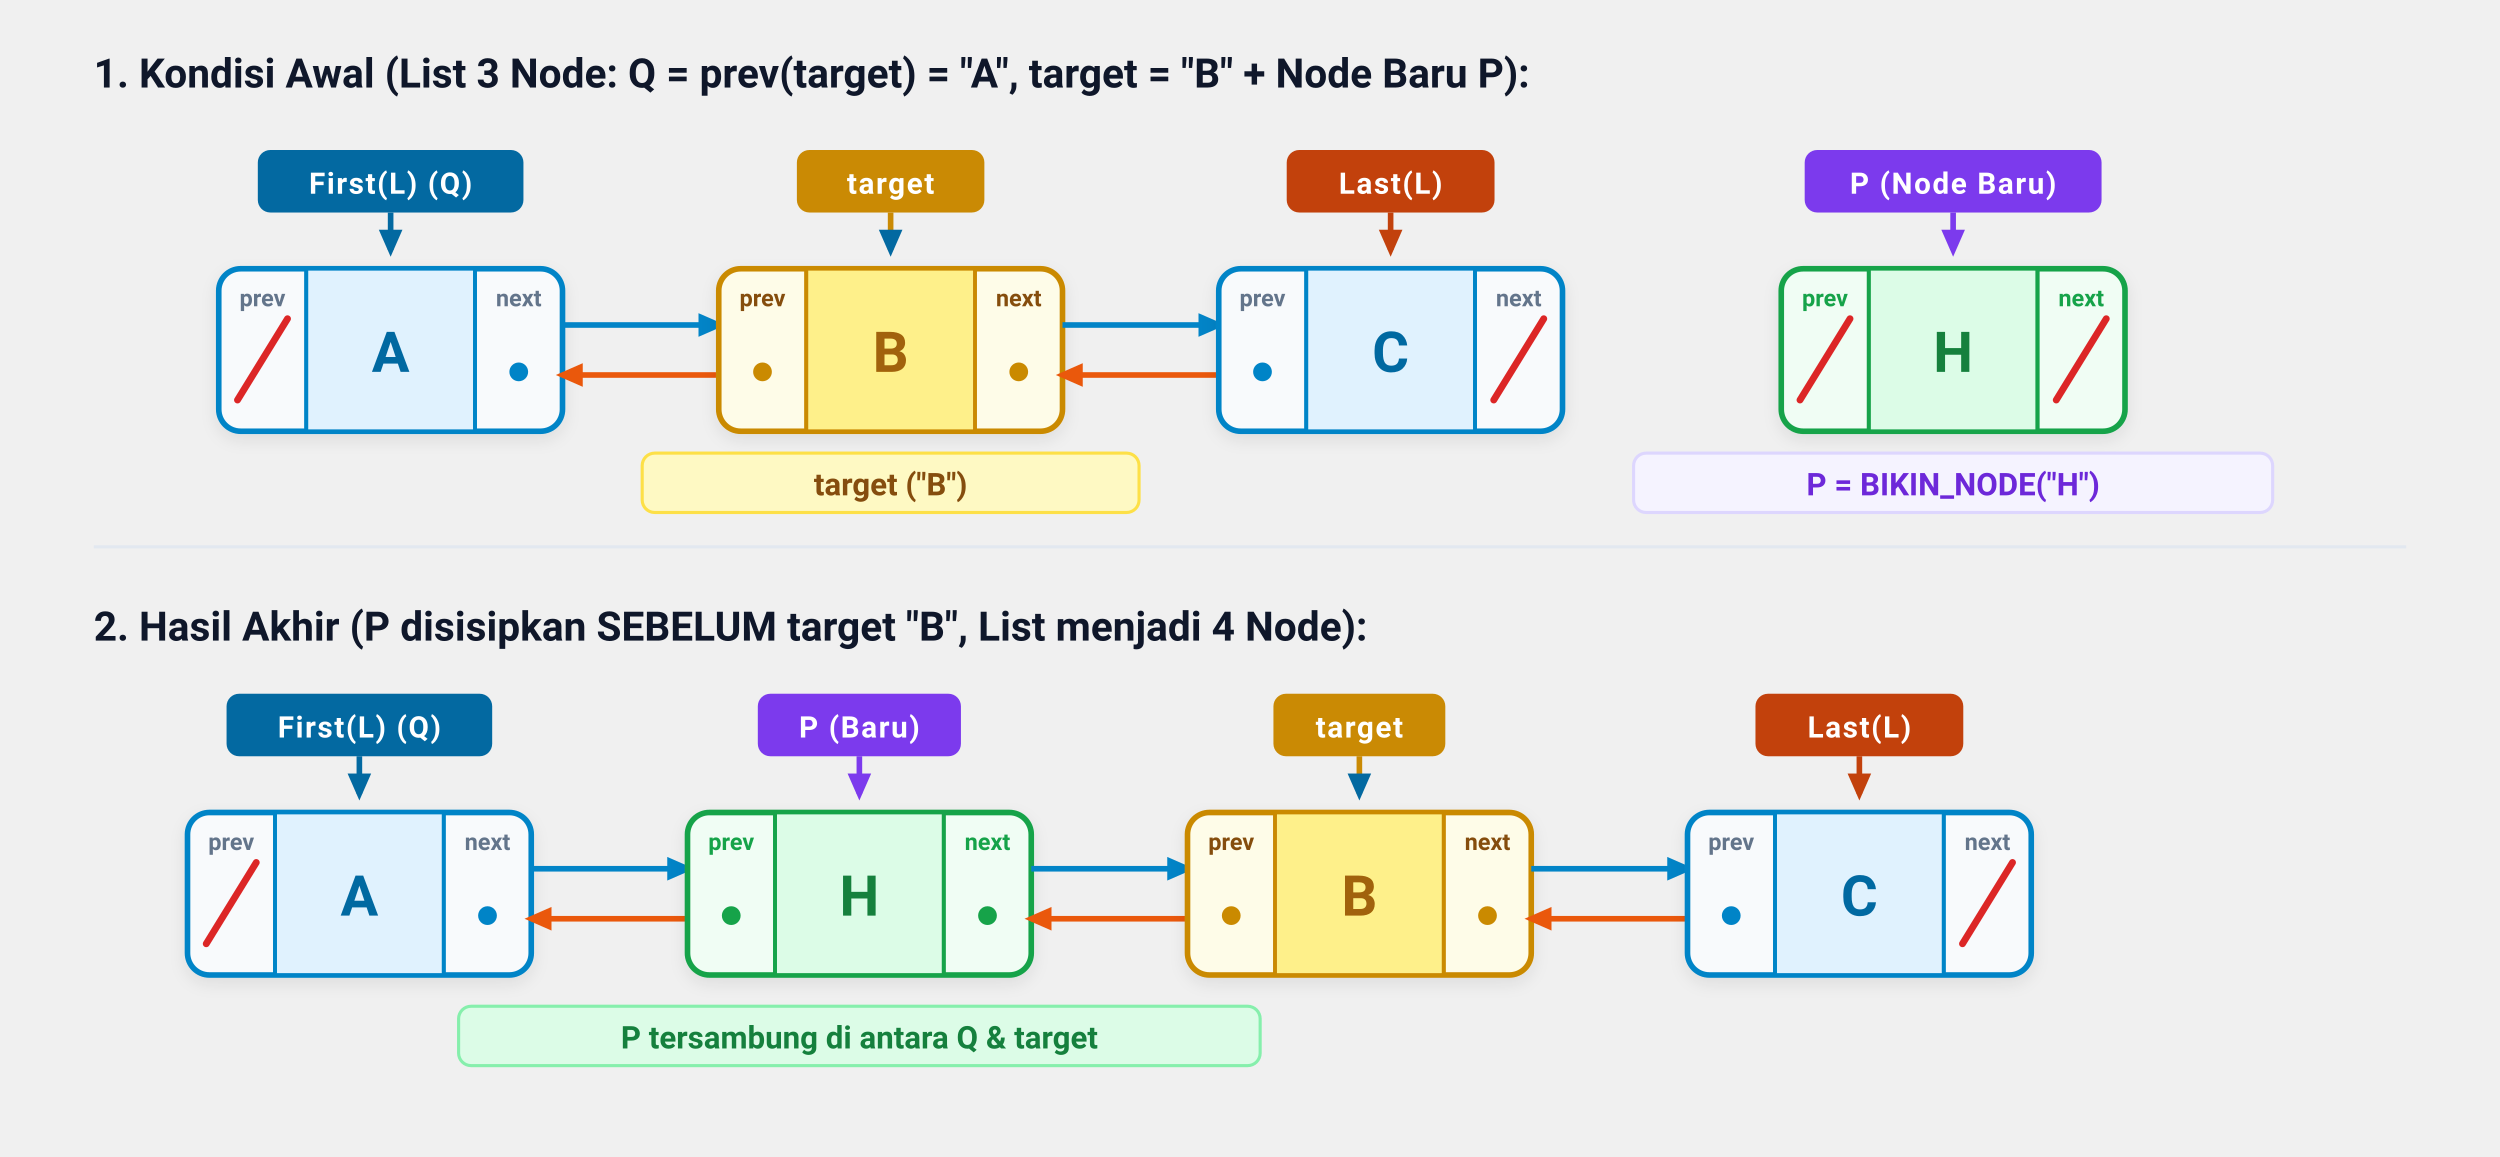
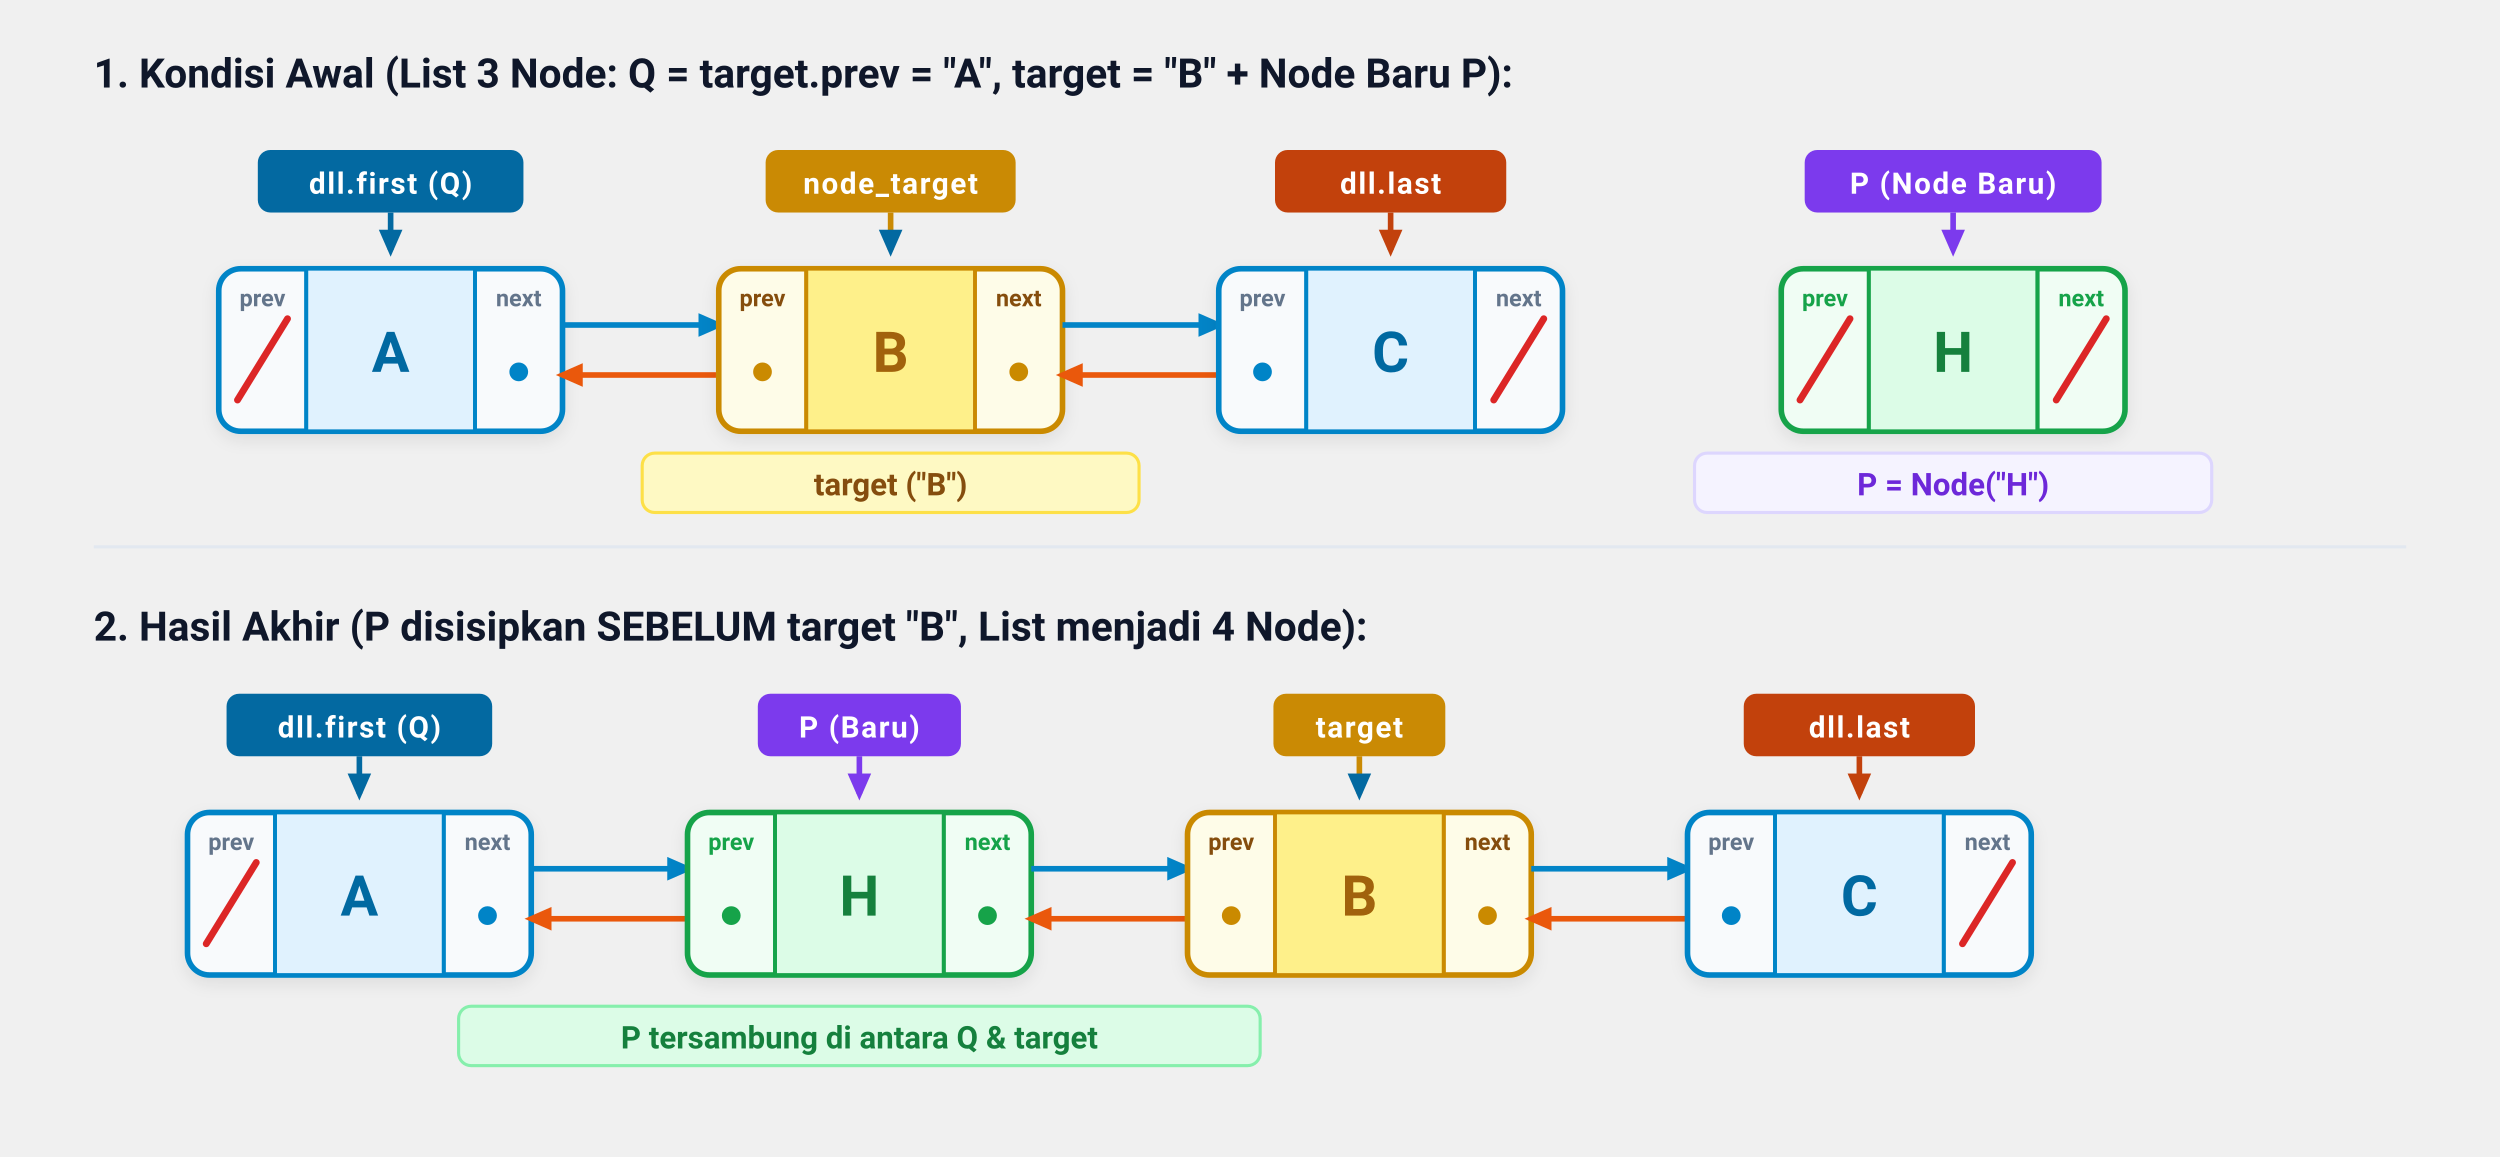
<svg xmlns="http://www.w3.org/2000/svg" viewBox="0 0 800 370" width="100%" height="auto" style="max-width: 800px; background: #FFFFFF; border-radius: 12px; border: 1px solid #CBD5E1; font-family: -apple-system, BlinkMacSystemFont, 'Segoe UI', Roboto, Helvetica, Arial, sans-serif;">
  <defs>
    <marker id="arrow-blue" viewBox="0 0 10 10" refX="6" refY="5" markerWidth="6" markerHeight="6" orient="auto-start-reverse">
      <path d="M 0 1.5 L 8 5 L 0 8.5 z" fill="#0284C7" />
    </marker>
    <marker id="arrow-orange" viewBox="0 0 10 10" refX="6" refY="5" markerWidth="6" markerHeight="6" orient="auto-start-reverse">
      <path d="M 0 1.5 L 8 5 L 0 8.5 z" fill="#EA580C" />
    </marker>
    <marker id="arrow-first" viewBox="0 0 10 10" refX="6" refY="5" markerWidth="6" markerHeight="6" orient="auto-start-reverse">
      <path d="M 0 1.5 L 8 5 L 0 8.5 z" fill="#0369A1" />
    </marker>
    <marker id="arrow-last" viewBox="0 0 10 10" refX="6" refY="5" markerWidth="6" markerHeight="6" orient="auto-start-reverse">
      <path d="M 0 1.5 L 8 5 L 0 8.5 z" fill="#C2410C" />
    </marker>
    <marker id="arrow-p" viewBox="0 0 10 10" refX="6" refY="5" markerWidth="6" markerHeight="6" orient="auto-start-reverse">
      <path d="M 0 1.5 L 8 5 L 0 8.5 z" fill="#7C3AED" />
    </marker>
    <marker id="arrow-q" viewBox="0 0 10 10" refX="6" refY="5" markerWidth="6" markerHeight="6" orient="auto-start-reverse">
      <path d="M 0 1.5 L 8 5 L 0 8.5 z" fill="#0891B2" />
    </marker>
    <filter id="shadow" x="-5%" y="-10%" width="110%" height="130%">
      <feDropShadow dx="0" dy="2" stdDeviation="2.5" flood-color="#0F172A" flood-opacity="0.08" />
    </filter>
  </defs>
-   <text x="30" y="28" font-size="13" font-weight="bold" fill="#0F172A">1. Kondisi Awal (List 3 Node: Q = prev(target) = "A", target = "B" + Node Baru P):</text>
+   <text x="30" y="28" font-size="13" font-weight="bold" fill="#0F172A">1. Kondisi Awal (List 3 Node: Q = target.prev = "A", target = "B" + Node Baru P):</text>
  <g transform="translate(82.5, 48)">
    <rect x="0" y="0" width="85" height="20" rx="4" fill="#0369A1" />
-     <text x="42.5" y="14" font-size="9.5" font-weight="bold" fill="#FFFFFF" text-anchor="middle" letter-spacing="0.5">First(L) (Q)</text>
+     <text x="42.5" y="14" font-size="9.5" font-weight="bold" fill="#FFFFFF" text-anchor="middle" letter-spacing="0.5">dll.first (Q)</text>
  </g>
  <line x1="125" y1="68" x2="125" y2="80" stroke="#0369A1" stroke-width="1.8" marker-end="url(#arrow-first)" />
-   <g transform="translate(255.0, 48)">
-     <rect x="0" y="0" width="60" height="20" rx="4" fill="#CA8A04" />
-     <text x="30.0" y="14" font-size="9.5" font-weight="bold" fill="#FFFFFF" text-anchor="middle" letter-spacing="0.5">target</text>
+   <g transform="translate(245.0, 48)">
+     <rect x="0" y="0" width="80" height="20" rx="4" fill="#CA8A04" />
+     <text x="40.0" y="14" font-size="9.5" font-weight="bold" fill="#FFFFFF" text-anchor="middle" letter-spacing="0.5">node_target</text>
  </g>
  <line x1="285" y1="68" x2="285" y2="80" stroke="#CA8A04" stroke-width="1.8" marker-end="url(#arrow-first)" />
-   <g transform="translate(411.75, 48)">
-     <rect x="0" y="0" width="66.5" height="20" rx="4" fill="#C2410C" />
-     <text x="33.25" y="14" font-size="9.5" font-weight="bold" fill="#FFFFFF" text-anchor="middle" letter-spacing="0.5">Last(L)</text>
+   <g transform="translate(408.0, 48)">
+     <rect x="0" y="0" width="74.0" height="20" rx="4" fill="#C2410C" />
+     <text x="37.0" y="14" font-size="9.5" font-weight="bold" fill="#FFFFFF" text-anchor="middle" letter-spacing="0.5">dll.last</text>
  </g>
  <line x1="445" y1="68" x2="445" y2="80" stroke="#C2410C" stroke-width="1.8" marker-end="url(#arrow-last)" />
  <g transform="translate(577.5, 48)">
    <rect x="0" y="0" width="95" height="20" rx="4" fill="#7C3AED" />
    <text x="47.5" y="14" font-size="9.5" font-weight="bold" fill="#FFFFFF" text-anchor="middle" letter-spacing="0.5">P (Node Baru)</text>
  </g>
  <line x1="625" y1="68" x2="625" y2="80" stroke="#7C3AED" stroke-width="1.8" marker-end="url(#arrow-p)" />
  <g transform="translate(70, 86)" filter="url(#shadow)">
    <rect x="0" y="0" width="110" height="52" rx="7" fill="#F8FAFC" stroke="#0284C7" stroke-width="1.8" />
    <rect x="28" y="0" width="54" height="52" fill="#E0F2FE" stroke="#0284C7" stroke-width="1.2" />
    <line x1="28" y1="0" x2="28" y2="52" stroke="#0284C7" stroke-width="1.2" />
    <line x1="82" y1="0" x2="82" y2="52" stroke="#0284C7" stroke-width="1.2" />
    <text x="14.0" y="12" font-size="7.5" fill="#64748B" text-anchor="middle" font-weight="600">prev</text>
    <text x="55.0" y="33" font-size="18" font-weight="bold" fill="#0369A1" text-anchor="middle">A</text>
    <text x="96.0" y="12" font-size="7.5" fill="#64748B" text-anchor="middle" font-weight="600">next</text>
    <line x1="6" y1="42" x2="22" y2="16" stroke="#DC2626" stroke-width="2.2" stroke-linecap="round" />
    <circle cx="96.0" cy="33.0" r="3" fill="#0284C7" />
  </g>
  <line x1="180" y1="104" x2="230" y2="104" stroke="#0284C7" stroke-width="1.8" marker-end="url(#arrow-blue)" />
  <line x1="230" y1="120" x2="180" y2="120" stroke="#EA580C" stroke-width="1.8" marker-end="url(#arrow-orange)" />
  <g transform="translate(230, 86)" filter="url(#shadow)">
    <rect x="0" y="0" width="110" height="52" rx="7" fill="#FEFCE8" stroke="#CA8A04" stroke-width="1.8" />
    <rect x="28" y="0" width="54" height="52" fill="#FEF08A" stroke="#CA8A04" stroke-width="1.2" />
    <line x1="28" y1="0" x2="28" y2="52" stroke="#CA8A04" stroke-width="1.2" />
    <line x1="82" y1="0" x2="82" y2="52" stroke="#CA8A04" stroke-width="1.2" />
    <text x="14.0" y="12" font-size="7.5" fill="#854D0E" text-anchor="middle" font-weight="600">prev</text>
    <text x="55.0" y="33" font-size="18" font-weight="bold" fill="#A16207" text-anchor="middle">B</text>
    <text x="96.0" y="12" font-size="7.5" fill="#854D0E" text-anchor="middle" font-weight="600">next</text>
    <circle cx="14.0" cy="33.0" r="3" fill="#CA8A04" />
    <circle cx="96.0" cy="33.0" r="3" fill="#CA8A04" />
  </g>
  <line x1="340" y1="104" x2="390" y2="104" stroke="#0284C7" stroke-width="1.8" marker-end="url(#arrow-blue)" />
  <line x1="390" y1="120" x2="340" y2="120" stroke="#EA580C" stroke-width="1.8" marker-end="url(#arrow-orange)" />
  <g transform="translate(390, 86)" filter="url(#shadow)">
    <rect x="0" y="0" width="110" height="52" rx="7" fill="#F8FAFC" stroke="#0284C7" stroke-width="1.8" />
    <rect x="28" y="0" width="54" height="52" fill="#E0F2FE" stroke="#0284C7" stroke-width="1.2" />
    <line x1="28" y1="0" x2="28" y2="52" stroke="#0284C7" stroke-width="1.2" />
    <line x1="82" y1="0" x2="82" y2="52" stroke="#0284C7" stroke-width="1.2" />
    <text x="14.0" y="12" font-size="7.5" fill="#64748B" text-anchor="middle" font-weight="600">prev</text>
    <text x="55.0" y="33" font-size="18" font-weight="bold" fill="#0369A1" text-anchor="middle">C</text>
    <text x="96.0" y="12" font-size="7.5" fill="#64748B" text-anchor="middle" font-weight="600">next</text>
    <circle cx="14.0" cy="33.0" r="3" fill="#0284C7" />
    <line x1="88" y1="42" x2="104" y2="16" stroke="#DC2626" stroke-width="2.2" stroke-linecap="round" />
  </g>
  <g transform="translate(570, 86)" filter="url(#shadow)">
    <rect x="0" y="0" width="110" height="52" rx="7" fill="#F0FDF4" stroke="#16A34A" stroke-width="1.8" />
    <rect x="28" y="0" width="54" height="52" fill="#DCFCE7" stroke="#16A34A" stroke-width="1.2" />
    <line x1="28" y1="0" x2="28" y2="52" stroke="#16A34A" stroke-width="1.2" />
    <line x1="82" y1="0" x2="82" y2="52" stroke="#16A34A" stroke-width="1.2" />
    <text x="14.0" y="12" font-size="7.5" fill="#16A34A" text-anchor="middle" font-weight="600">prev</text>
    <text x="55.0" y="33" font-size="18" font-weight="bold" fill="#15803D" text-anchor="middle">H</text>
    <text x="96.0" y="12" font-size="7.5" fill="#16A34A" text-anchor="middle" font-weight="600">next</text>
    <line x1="6" y1="42" x2="22" y2="16" stroke="#DC2626" stroke-width="2.2" stroke-linecap="round" />
    <line x1="88" y1="42" x2="104" y2="16" stroke="#DC2626" stroke-width="2.2" stroke-linecap="round" />
  </g>
  <g transform="translate(205.5, 145)">
    <rect x="0" y="0" width="159.0" height="19" rx="4" fill="#FEF9C3" stroke="#FDE047" stroke-width="1" />
    <text x="79.5" y="13.5" font-size="10" font-weight="600" fill="#854D0E" text-anchor="middle">target ("B")</text>
  </g>
-   <g transform="translate(522.75, 145)">
-     <rect x="0" y="0" width="204.5" height="19" rx="4" fill="#F5F3FF" stroke="#DDD6FE" stroke-width="1" />
-     <text x="102.25" y="13.5" font-size="10" font-weight="600" fill="#6D28D9" text-anchor="middle">P = BIKIN_NODE("H")</text>
+   <g transform="translate(542.25, 145)">
+     <rect x="0" y="0" width="165.5" height="19" rx="4" fill="#F5F3FF" stroke="#DDD6FE" stroke-width="1" />
+     <text x="82.75" y="13.5" font-size="10" font-weight="600" fill="#6D28D9" text-anchor="middle">P = Node("H")</text>
  </g>
  <line x1="30" y1="175" x2="770" y2="175" stroke="#E2E8F0" stroke-width="1" />
  <text x="30" y="205" font-size="13" font-weight="bold" fill="#0F172A">2. Hasil Akhir (P disisipkan SEBELUM target "B", List menjadi 4 Node):</text>
  <g transform="translate(72.5, 222)">
    <rect x="0" y="0" width="85" height="20" rx="4" fill="#0369A1" />
-     <text x="42.5" y="14" font-size="9.5" font-weight="bold" fill="#FFFFFF" text-anchor="middle" letter-spacing="0.5">First(L) (Q)</text>
+     <text x="42.5" y="14" font-size="9.5" font-weight="bold" fill="#FFFFFF" text-anchor="middle" letter-spacing="0.5">dll.first (Q)</text>
  </g>
  <line x1="115" y1="242" x2="115" y2="254" stroke="#0369A1" stroke-width="1.8" marker-end="url(#arrow-first)" />
  <g transform="translate(242.5, 222)">
    <rect x="0" y="0" width="65" height="20" rx="4" fill="#7C3AED" />
    <text x="32.5" y="14" font-size="9.5" font-weight="bold" fill="#FFFFFF" text-anchor="middle" letter-spacing="0.5">P (Baru)</text>
  </g>
  <line x1="275" y1="242" x2="275" y2="254" stroke="#7C3AED" stroke-width="1.8" marker-end="url(#arrow-p)" />
  <g transform="translate(407.5, 222)">
    <rect x="0" y="0" width="55" height="20" rx="4" fill="#CA8A04" />
    <text x="27.5" y="14" font-size="9.5" font-weight="bold" fill="#FFFFFF" text-anchor="middle" letter-spacing="0.5">target</text>
  </g>
  <line x1="435" y1="242" x2="435" y2="254" stroke="#CA8A04" stroke-width="1.8" marker-end="url(#arrow-first)" />
-   <g transform="translate(561.75, 222)">
-     <rect x="0" y="0" width="66.5" height="20" rx="4" fill="#C2410C" />
-     <text x="33.25" y="14" font-size="9.5" font-weight="bold" fill="#FFFFFF" text-anchor="middle" letter-spacing="0.5">Last(L)</text>
+   <g transform="translate(558.0, 222)">
+     <rect x="0" y="0" width="74.0" height="20" rx="4" fill="#C2410C" />
+     <text x="37.0" y="14" font-size="9.5" font-weight="bold" fill="#FFFFFF" text-anchor="middle" letter-spacing="0.5">dll.last</text>
  </g>
  <line x1="595" y1="242" x2="595" y2="254" stroke="#C2410C" stroke-width="1.8" marker-end="url(#arrow-last)" />
  <g transform="translate(60, 260)" filter="url(#shadow)">
    <rect x="0" y="0" width="110" height="52" rx="7" fill="#F8FAFC" stroke="#0284C7" stroke-width="1.8" />
    <rect x="28" y="0" width="54" height="52" fill="#E0F2FE" stroke="#0284C7" stroke-width="1.2" />
    <line x1="28" y1="0" x2="28" y2="52" stroke="#0284C7" stroke-width="1.2" />
    <line x1="82" y1="0" x2="82" y2="52" stroke="#0284C7" stroke-width="1.2" />
    <text x="14.0" y="12" font-size="7.5" fill="#64748B" text-anchor="middle" font-weight="600">prev</text>
    <text x="55.0" y="33" font-size="18" font-weight="bold" fill="#0369A1" text-anchor="middle">A</text>
    <text x="96.0" y="12" font-size="7.5" fill="#64748B" text-anchor="middle" font-weight="600">next</text>
    <line x1="6" y1="42" x2="22" y2="16" stroke="#DC2626" stroke-width="2.2" stroke-linecap="round" />
    <circle cx="96.0" cy="33.0" r="3" fill="#0284C7" />
  </g>
  <line x1="170" y1="278" x2="220" y2="278" stroke="#0284C7" stroke-width="1.8" marker-end="url(#arrow-blue)" />
  <line x1="220" y1="294" x2="170" y2="294" stroke="#EA580C" stroke-width="1.8" marker-end="url(#arrow-orange)" />
  <g transform="translate(220, 260)" filter="url(#shadow)">
    <rect x="0" y="0" width="110" height="52" rx="7" fill="#F0FDF4" stroke="#16A34A" stroke-width="1.8" />
    <rect x="28" y="0" width="54" height="52" fill="#DCFCE7" stroke="#16A34A" stroke-width="1.2" />
    <line x1="28" y1="0" x2="28" y2="52" stroke="#16A34A" stroke-width="1.2" />
    <line x1="82" y1="0" x2="82" y2="52" stroke="#16A34A" stroke-width="1.2" />
    <text x="14.0" y="12" font-size="7.5" fill="#16A34A" text-anchor="middle" font-weight="600">prev</text>
    <text x="55.0" y="33" font-size="18" font-weight="bold" fill="#15803D" text-anchor="middle">H</text>
    <text x="96.0" y="12" font-size="7.5" fill="#16A34A" text-anchor="middle" font-weight="600">next</text>
    <circle cx="14.0" cy="33.0" r="3" fill="#16A34A" />
    <circle cx="96.0" cy="33.0" r="3" fill="#16A34A" />
  </g>
  <line x1="330" y1="278" x2="380" y2="278" stroke="#0284C7" stroke-width="1.8" marker-end="url(#arrow-blue)" />
  <line x1="380" y1="294" x2="330" y2="294" stroke="#EA580C" stroke-width="1.8" marker-end="url(#arrow-orange)" />
  <g transform="translate(380, 260)" filter="url(#shadow)">
    <rect x="0" y="0" width="110" height="52" rx="7" fill="#FEFCE8" stroke="#CA8A04" stroke-width="1.8" />
    <rect x="28" y="0" width="54" height="52" fill="#FEF08A" stroke="#CA8A04" stroke-width="1.2" />
    <line x1="28" y1="0" x2="28" y2="52" stroke="#CA8A04" stroke-width="1.2" />
    <line x1="82" y1="0" x2="82" y2="52" stroke="#CA8A04" stroke-width="1.2" />
    <text x="14.0" y="12" font-size="7.5" fill="#854D0E" text-anchor="middle" font-weight="600">prev</text>
    <text x="55.0" y="33" font-size="18" font-weight="bold" fill="#A16207" text-anchor="middle">B</text>
    <text x="96.0" y="12" font-size="7.5" fill="#854D0E" text-anchor="middle" font-weight="600">next</text>
    <circle cx="14.0" cy="33.0" r="3" fill="#CA8A04" />
    <circle cx="96.0" cy="33.0" r="3" fill="#CA8A04" />
  </g>
  <line x1="490" y1="278" x2="540" y2="278" stroke="#0284C7" stroke-width="1.8" marker-end="url(#arrow-blue)" />
  <line x1="540" y1="294" x2="490" y2="294" stroke="#EA580C" stroke-width="1.8" marker-end="url(#arrow-orange)" />
  <g transform="translate(540, 260)" filter="url(#shadow)">
    <rect x="0" y="0" width="110" height="52" rx="7" fill="#F8FAFC" stroke="#0284C7" stroke-width="1.8" />
    <rect x="28" y="0" width="54" height="52" fill="#E0F2FE" stroke="#0284C7" stroke-width="1.2" />
    <line x1="28" y1="0" x2="28" y2="52" stroke="#0284C7" stroke-width="1.2" />
    <line x1="82" y1="0" x2="82" y2="52" stroke="#0284C7" stroke-width="1.2" />
    <text x="14.0" y="12" font-size="7.5" fill="#64748B" text-anchor="middle" font-weight="600">prev</text>
    <text x="55.0" y="33" font-size="18" font-weight="bold" fill="#0369A1" text-anchor="middle">C</text>
    <text x="96.0" y="12" font-size="7.5" fill="#64748B" text-anchor="middle" font-weight="600">next</text>
    <circle cx="14.0" cy="33.0" r="3" fill="#0284C7" />
    <line x1="88" y1="42" x2="104" y2="16" stroke="#DC2626" stroke-width="2.2" stroke-linecap="round" />
  </g>
  <g transform="translate(146.75, 322)">
    <rect x="0" y="0" width="256.5" height="19" rx="4" fill="#DCFCE7" stroke="#86EFAC" stroke-width="1" />
    <text x="128.25" y="13.5" font-size="10" font-weight="600" fill="#15803D" text-anchor="middle">P tersambung di antara Q &amp; target</text>
  </g>
</svg>
